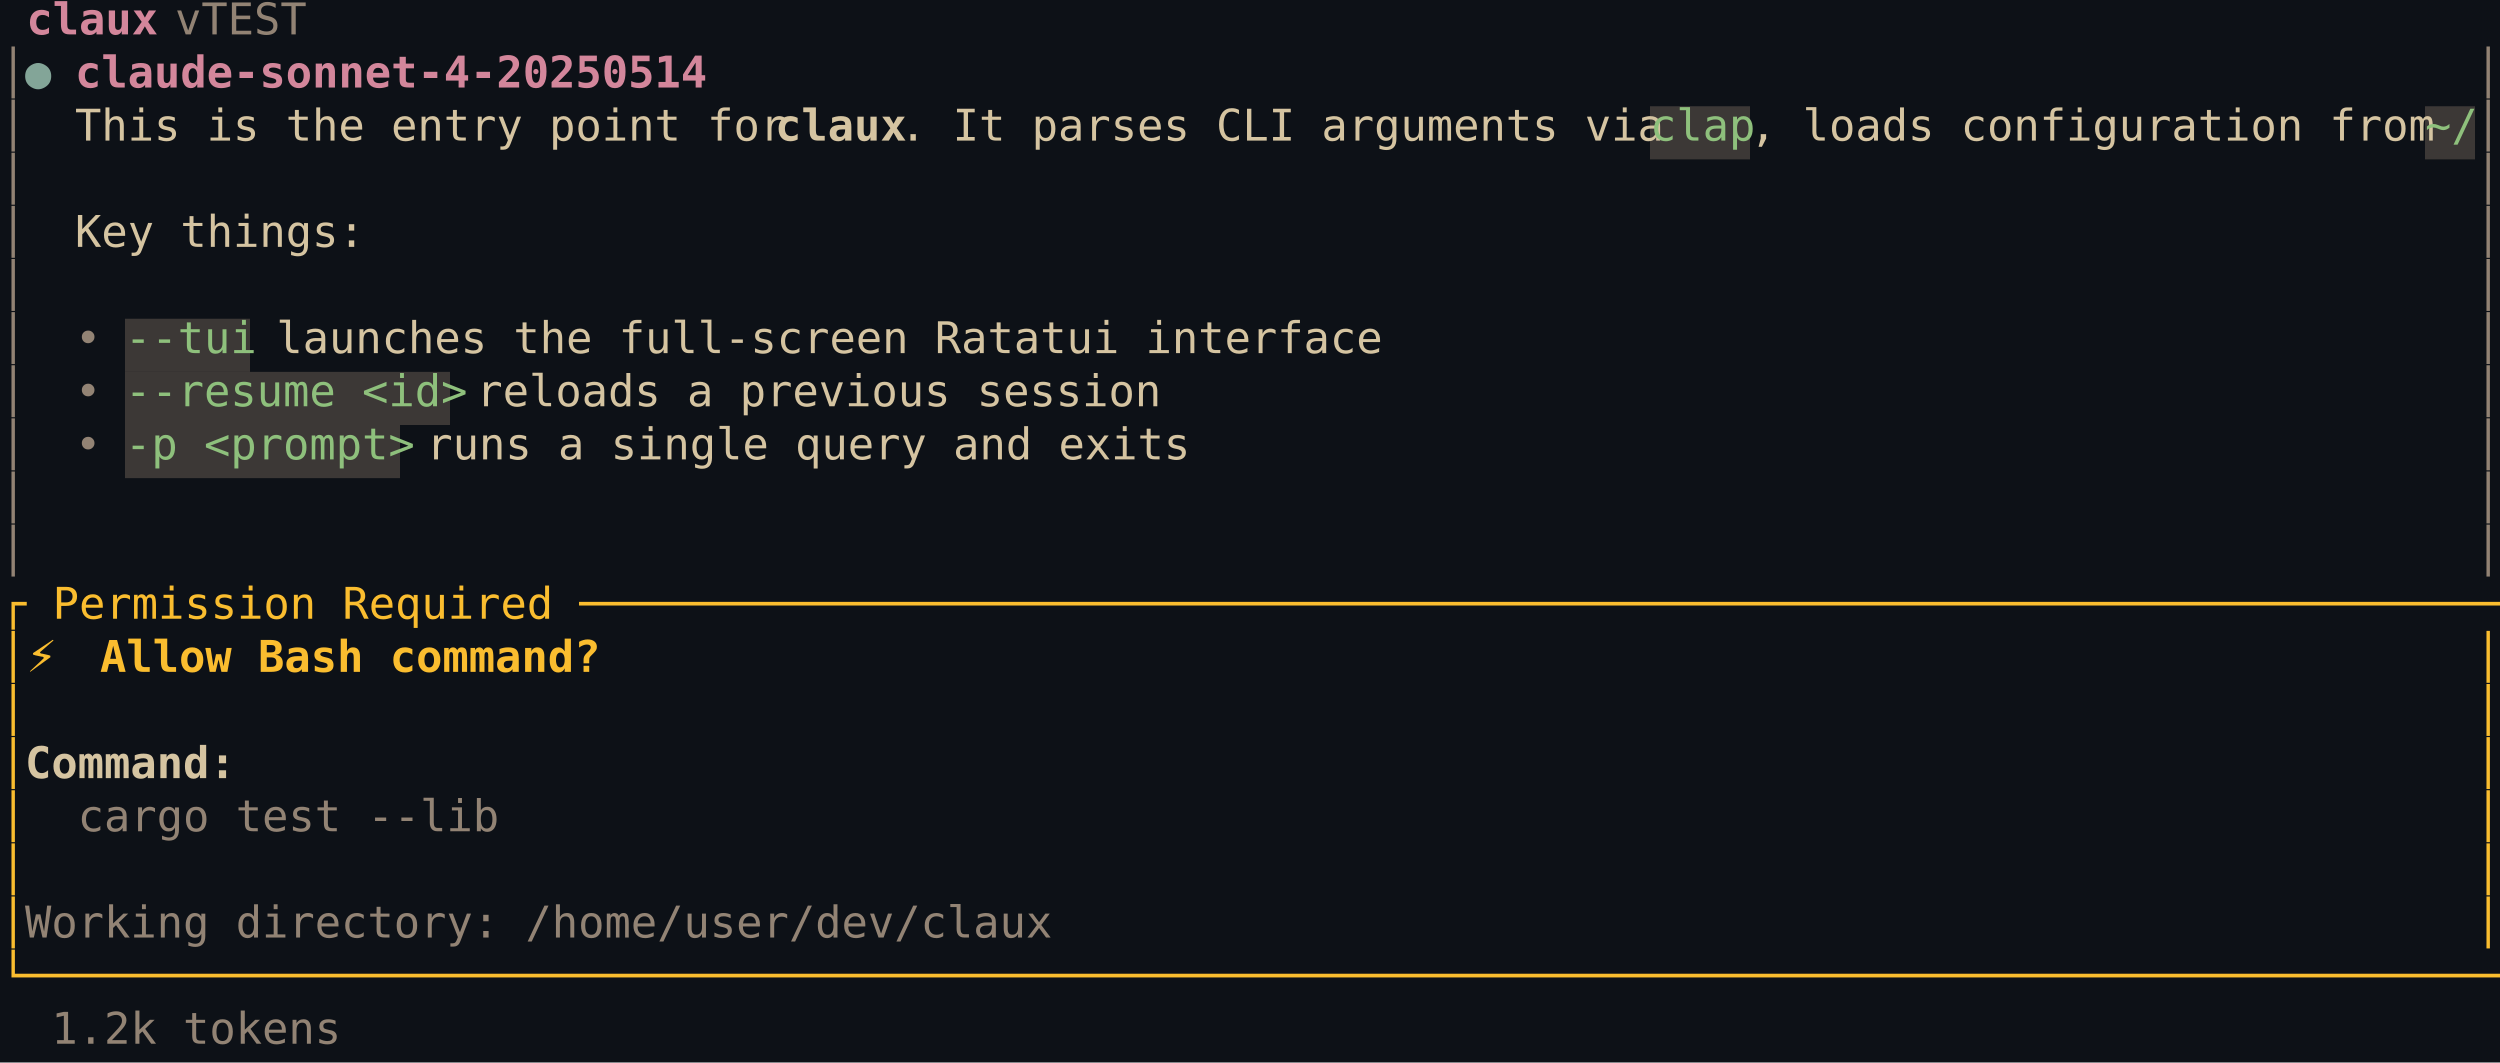
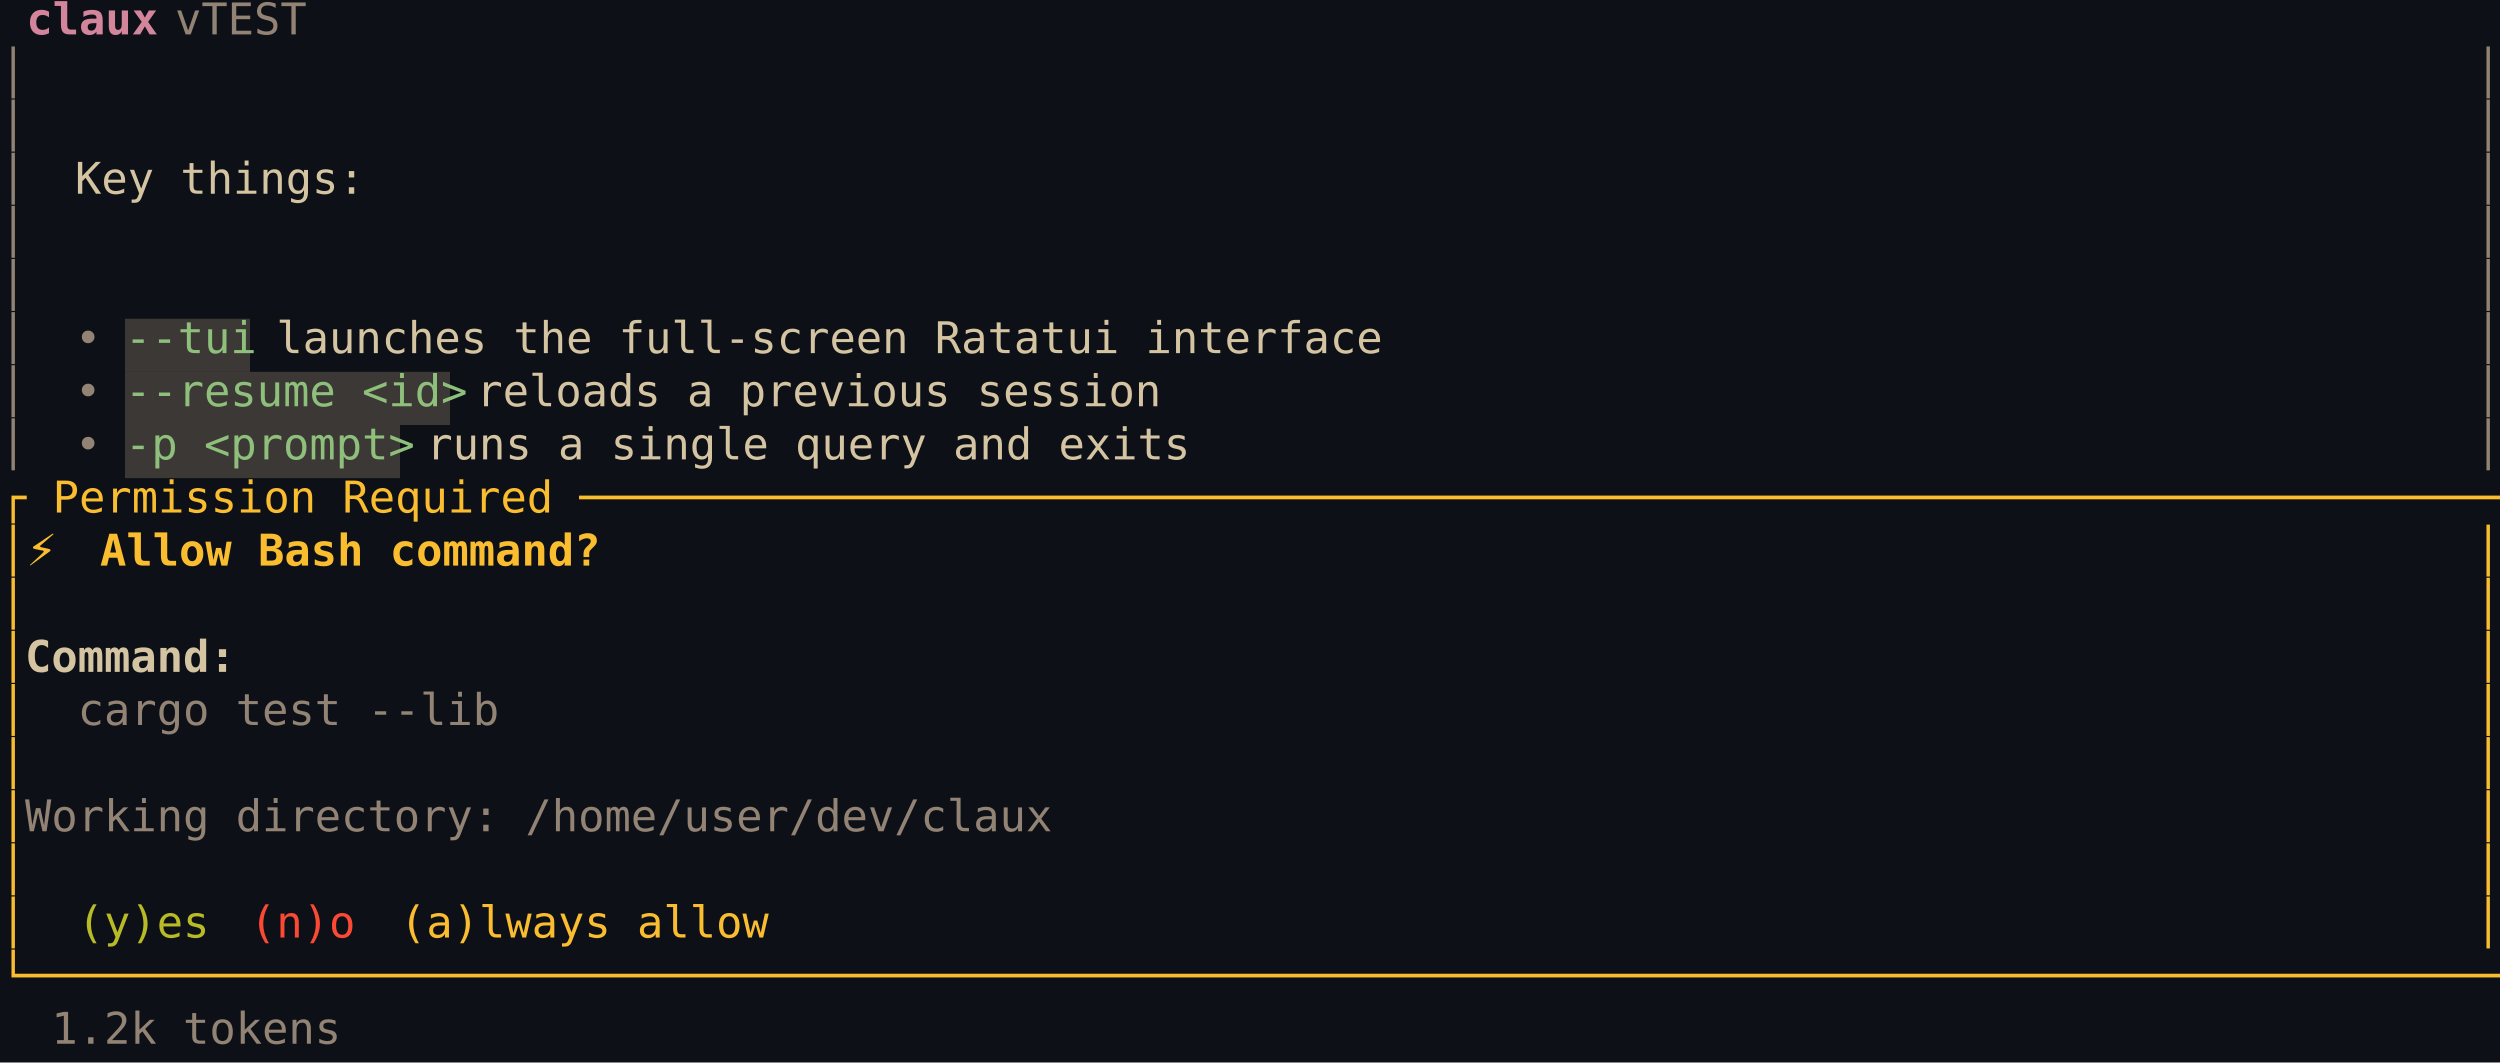
<svg xmlns="http://www.w3.org/2000/svg" viewBox="0 0 800 340" width="800" height="340" font-family="ui-monospace, SFMono-Regular, Menlo, Consolas, monospace" font-size="14">
  <rect x="0" y="0" width="800" height="340" fill="#0d1117" />
-   <rect x="528" y="34" width="8" height="17" fill="#3c3836" />
-   <rect x="536" y="34" width="8" height="17" fill="#3c3836" />
-   <rect x="544" y="34" width="8" height="17" fill="#3c3836" />
-   <rect x="552" y="34" width="8" height="17" fill="#3c3836" />
-   <rect x="776" y="34" width="8" height="17" fill="#3c3836" />
-   <rect x="784" y="34" width="8" height="17" fill="#3c3836" />
  <rect x="40" y="102" width="8" height="17" fill="#3c3836" />
  <rect x="48" y="102" width="8" height="17" fill="#3c3836" />
  <rect x="56" y="102" width="8" height="17" fill="#3c3836" />
  <rect x="64" y="102" width="8" height="17" fill="#3c3836" />
  <rect x="72" y="102" width="8" height="17" fill="#3c3836" />
  <rect x="40" y="119" width="8" height="17" fill="#3c3836" />
  <rect x="48" y="119" width="8" height="17" fill="#3c3836" />
  <rect x="56" y="119" width="8" height="17" fill="#3c3836" />
  <rect x="64" y="119" width="8" height="17" fill="#3c3836" />
  <rect x="72" y="119" width="8" height="17" fill="#3c3836" />
  <rect x="80" y="119" width="8" height="17" fill="#3c3836" />
  <rect x="88" y="119" width="8" height="17" fill="#3c3836" />
  <rect x="96" y="119" width="8" height="17" fill="#3c3836" />
  <rect x="104" y="119" width="8" height="17" fill="#3c3836" />
  <rect x="112" y="119" width="8" height="17" fill="#3c3836" />
  <rect x="120" y="119" width="8" height="17" fill="#3c3836" />
  <rect x="128" y="119" width="8" height="17" fill="#3c3836" />
  <rect x="136" y="119" width="8" height="17" fill="#3c3836" />
  <rect x="40" y="136" width="8" height="17" fill="#3c3836" />
  <rect x="48" y="136" width="8" height="17" fill="#3c3836" />
  <rect x="56" y="136" width="8" height="17" fill="#3c3836" />
  <rect x="64" y="136" width="8" height="17" fill="#3c3836" />
  <rect x="72" y="136" width="8" height="17" fill="#3c3836" />
  <rect x="80" y="136" width="8" height="17" fill="#3c3836" />
  <rect x="88" y="136" width="8" height="17" fill="#3c3836" />
  <rect x="96" y="136" width="8" height="17" fill="#3c3836" />
  <rect x="104" y="136" width="8" height="17" fill="#3c3836" />
  <rect x="112" y="136" width="8" height="17" fill="#3c3836" />
  <rect x="120" y="136" width="8" height="17" fill="#3c3836" />
  <text x="0" y="11" xml:space="preserve">
    <tspan x="0" fill="#d3869b" font-weight="bold"> claux </tspan>
    <tspan x="56" fill="#928374">vTEST</tspan>
    <tspan x="96" fill="#d0d0d0">                                                                                        </tspan>
  </text>
  <text x="0" y="28" xml:space="preserve">
    <tspan x="0" fill="#928374">│</tspan>
-     <tspan x="8" fill="#83a598">● </tspan>
-     <tspan x="24" fill="#d3869b" font-weight="bold">claude-sonnet-4-20250514 </tspan>
-     <tspan x="224" fill="#d0d0d0">                                                                       </tspan>
+     <tspan x="8" fill="#d0d0d0">                                                                                                  </tspan>
    <tspan x="792" fill="#928374">│</tspan>
  </text>
  <text x="0" y="45" xml:space="preserve">
    <tspan x="0" fill="#928374">│</tspan>
-     <tspan x="8" fill="#d0d0d0">  </tspan>
-     <tspan x="24" fill="#d5c4a1">This is the entry point for </tspan>
-     <tspan x="248" fill="#d5c4a1" font-weight="bold">claux</tspan>
-     <tspan x="288" fill="#d5c4a1">. It parses CLI arguments via </tspan>
-     <tspan x="528" fill="#8ec07c">clap</tspan>
-     <tspan x="560" fill="#d5c4a1">, loads configuration from </tspan>
-     <tspan x="776" fill="#8ec07c">~/</tspan>
+     <tspan x="8" fill="#d0d0d0">                                                                                                  </tspan>
    <tspan x="792" fill="#928374">│</tspan>
  </text>
  <text x="0" y="62" xml:space="preserve">
    <tspan x="0" fill="#928374">│</tspan>
-     <tspan x="8" fill="#d0d0d0">                                                                                                  </tspan>
+     <tspan x="8" fill="#d0d0d0">  </tspan>
+     <tspan x="24" fill="#d5c4a1">Key things:</tspan>
+     <tspan x="112" fill="#d0d0d0">                                                                                     </tspan>
    <tspan x="792" fill="#928374">│</tspan>
  </text>
  <text x="0" y="79" xml:space="preserve">
    <tspan x="0" fill="#928374">│</tspan>
-     <tspan x="8" fill="#d0d0d0">  </tspan>
-     <tspan x="24" fill="#d5c4a1">Key things:</tspan>
-     <tspan x="112" fill="#d0d0d0">                                                                                     </tspan>
+     <tspan x="8" fill="#d0d0d0">                                                                                                  </tspan>
    <tspan x="792" fill="#928374">│</tspan>
  </text>
  <text x="0" y="96" xml:space="preserve">
    <tspan x="0" fill="#928374">│</tspan>
    <tspan x="8" fill="#d0d0d0">                                                                                                  </tspan>
    <tspan x="792" fill="#928374">│</tspan>
  </text>
  <text x="0" y="113" xml:space="preserve">
    <tspan x="0" fill="#928374">│</tspan>
    <tspan x="8" fill="#d0d0d0">  </tspan>
    <tspan x="24" fill="#928374">• </tspan>
    <tspan x="40" fill="#8ec07c">--tui</tspan>
    <tspan x="80" fill="#d5c4a1"> launches the full-screen Ratatui interface</tspan>
    <tspan x="424" fill="#d0d0d0">                                              </tspan>
    <tspan x="792" fill="#928374">│</tspan>
  </text>
  <text x="0" y="130" xml:space="preserve">
    <tspan x="0" fill="#928374">│</tspan>
    <tspan x="8" fill="#d0d0d0">  </tspan>
    <tspan x="24" fill="#928374">• </tspan>
    <tspan x="40" fill="#8ec07c">--resume &lt;id&gt;</tspan>
    <tspan x="144" fill="#d5c4a1"> reloads a previous session</tspan>
    <tspan x="360" fill="#d0d0d0">                                                      </tspan>
    <tspan x="792" fill="#928374">│</tspan>
  </text>
  <text x="0" y="147" xml:space="preserve">
    <tspan x="0" fill="#928374">│</tspan>
    <tspan x="8" fill="#d0d0d0">  </tspan>
    <tspan x="24" fill="#928374">• </tspan>
    <tspan x="40" fill="#8ec07c">-p &lt;prompt&gt;</tspan>
    <tspan x="128" fill="#d5c4a1"> runs a single query and exits</tspan>
    <tspan x="368" fill="#d0d0d0">                                                     </tspan>
    <tspan x="792" fill="#928374">│</tspan>
  </text>
  <text x="0" y="164" xml:space="preserve">
-     <tspan x="0" fill="#928374">│</tspan>
-     <tspan x="8" fill="#d0d0d0">                                                                                                  </tspan>
-     <tspan x="792" fill="#928374">│</tspan>
+     <tspan x="0" fill="#fabd2f">┌ Permission Required ─────────────────────────────────────────────────────────────────────────────┐</tspan>
  </text>
  <text x="0" y="181" xml:space="preserve">
-     <tspan x="0" fill="#928374">│</tspan>
-     <tspan x="8" fill="#d0d0d0">                                                                                                  </tspan>
-     <tspan x="792" fill="#928374">│</tspan>
-   </text>
-   <text x="0" y="198" xml:space="preserve">
-     <tspan x="0" fill="#fabd2f">┌ Permission Required ─────────────────────────────────────────────────────────────────────────────┐</tspan>
-   </text>
-   <text x="0" y="215" xml:space="preserve">
    <tspan x="0" fill="#fabd2f">│⚡</tspan>
    <tspan x="16" fill="#d0d0d0"> </tspan>
    <tspan x="24" fill="#fabd2f"> </tspan>
    <tspan x="32" fill="#fabd2f" font-weight="bold">Allow Bash command?</tspan>
    <tspan x="184" fill="#d0d0d0">                                                                            </tspan>
    <tspan x="792" fill="#fabd2f">│</tspan>
  </text>
-   <text x="0" y="232" xml:space="preserve">
+   <text x="0" y="198" xml:space="preserve">
    <tspan x="0" fill="#fabd2f">│</tspan>
    <tspan x="8" fill="#d0d0d0">                                                                                                  </tspan>
    <tspan x="792" fill="#fabd2f">│</tspan>
  </text>
-   <text x="0" y="249" xml:space="preserve">
+   <text x="0" y="215" xml:space="preserve">
    <tspan x="0" fill="#fabd2f">│</tspan>
    <tspan x="8" fill="#d5c4a1" font-weight="bold">Command:</tspan>
    <tspan x="72" fill="#d0d0d0">                                                                                          </tspan>
    <tspan x="792" fill="#fabd2f">│</tspan>
  </text>
-   <text x="0" y="266" xml:space="preserve">
+   <text x="0" y="232" xml:space="preserve">
    <tspan x="0" fill="#fabd2f">│</tspan>
    <tspan x="8" fill="#928374">  cargo test --lib</tspan>
    <tspan x="152" fill="#d0d0d0">                                                                                </tspan>
+     <tspan x="792" fill="#fabd2f">│</tspan>
+   </text>
+   <text x="0" y="249" xml:space="preserve">
+     <tspan x="0" fill="#fabd2f">│</tspan>
+     <tspan x="8" fill="#d0d0d0">                                                                                                  </tspan>
+     <tspan x="792" fill="#fabd2f">│</tspan>
+   </text>
+   <text x="0" y="266" xml:space="preserve">
+     <tspan x="0" fill="#fabd2f">│</tspan>
+     <tspan x="8" fill="#928374">Working directory: /home/user/dev/claux</tspan>
+     <tspan x="320" fill="#d0d0d0">                                                           </tspan>
    <tspan x="792" fill="#fabd2f">│</tspan>
  </text>
  <text x="0" y="283" xml:space="preserve">
    <tspan x="0" fill="#fabd2f">│</tspan>
    <tspan x="8" fill="#d0d0d0">                                                                                                  </tspan>
    <tspan x="792" fill="#fabd2f">│</tspan>
  </text>
  <text x="0" y="300" xml:space="preserve">
    <tspan x="0" fill="#fabd2f">│</tspan>
-     <tspan x="8" fill="#928374">Working directory: /home/user/dev/claux</tspan>
-     <tspan x="320" fill="#d0d0d0">                                                           </tspan>
+     <tspan x="8" fill="#b8bb26">  (y)es  </tspan>
+     <tspan x="80" fill="#fb4934">(n)o  </tspan>
+     <tspan x="128" fill="#fabd2f">(a)lways allow</tspan>
+     <tspan x="240" fill="#d0d0d0">                                                                     </tspan>
    <tspan x="792" fill="#fabd2f">│</tspan>
  </text>
  <text x="0" y="317" xml:space="preserve">
    <tspan x="0" fill="#fabd2f">└──────────────────────────────────────────────────────────────────────────────────────────────────┘</tspan>
  </text>
  <text x="0" y="334" xml:space="preserve">
    <tspan x="0" fill="#b8bb26"> </tspan>
    <tspan x="8" fill="#928374"> 1.2k tokens </tspan>
    <tspan x="112" fill="#d0d0d0">                                                                                      </tspan>
  </text>
</svg>
